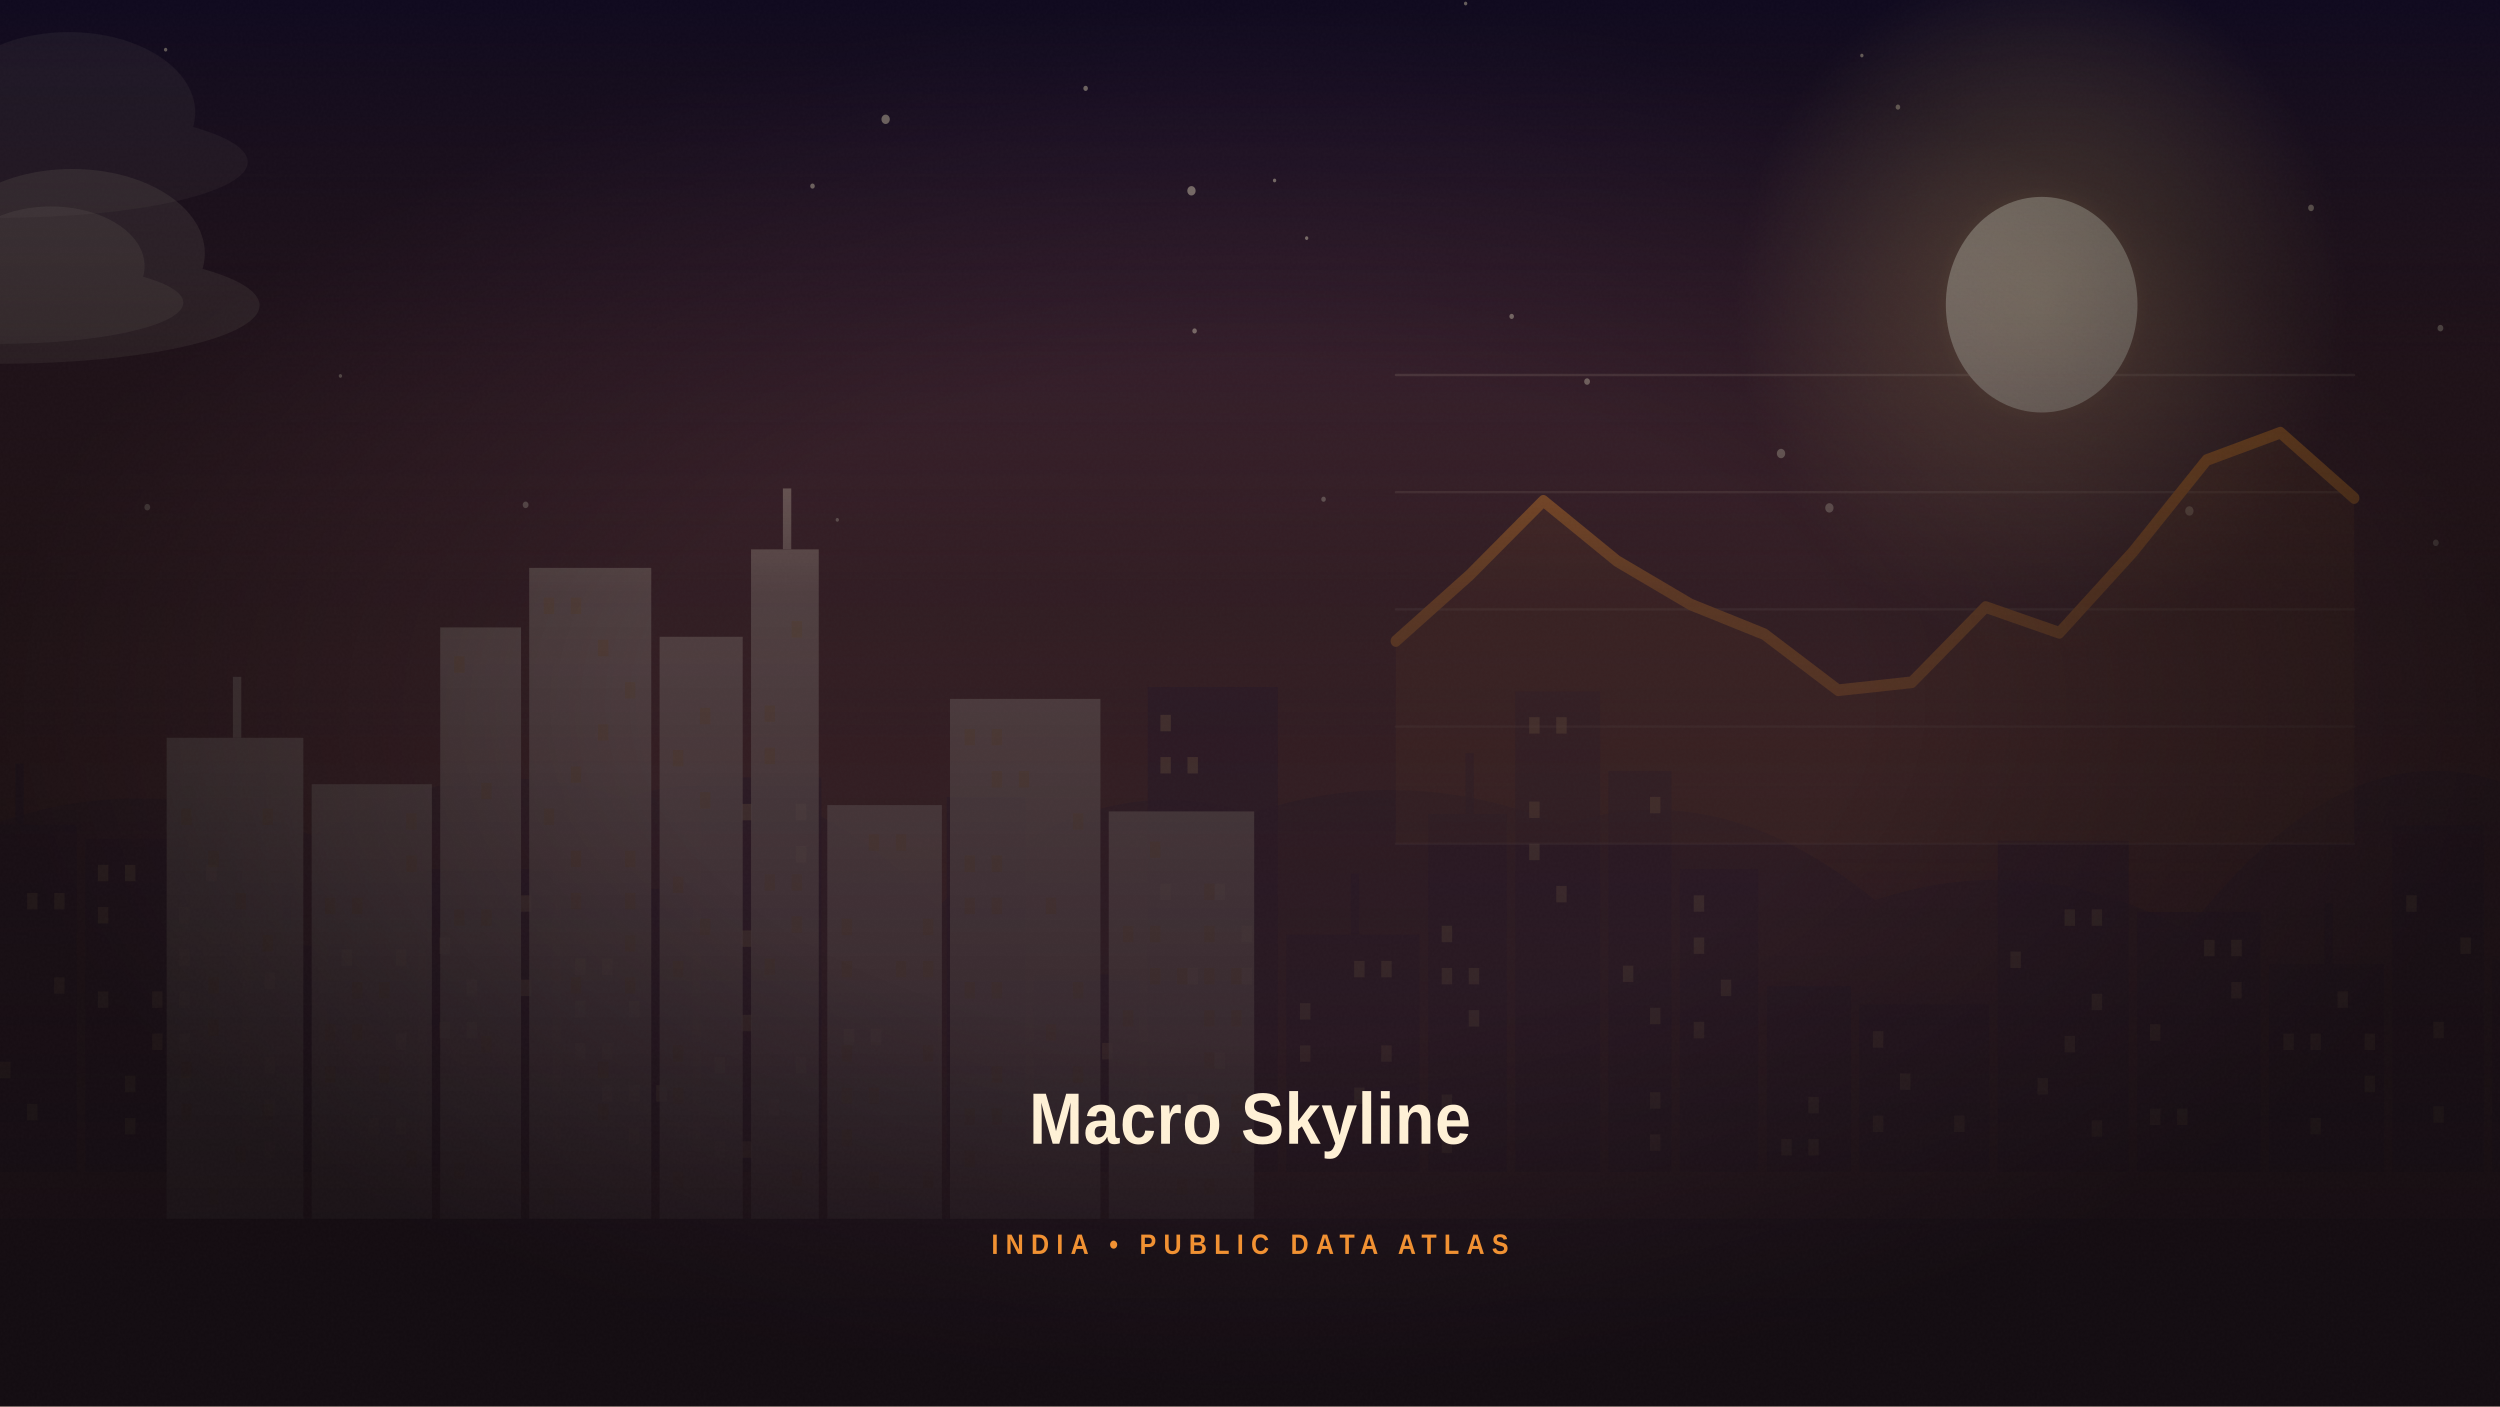
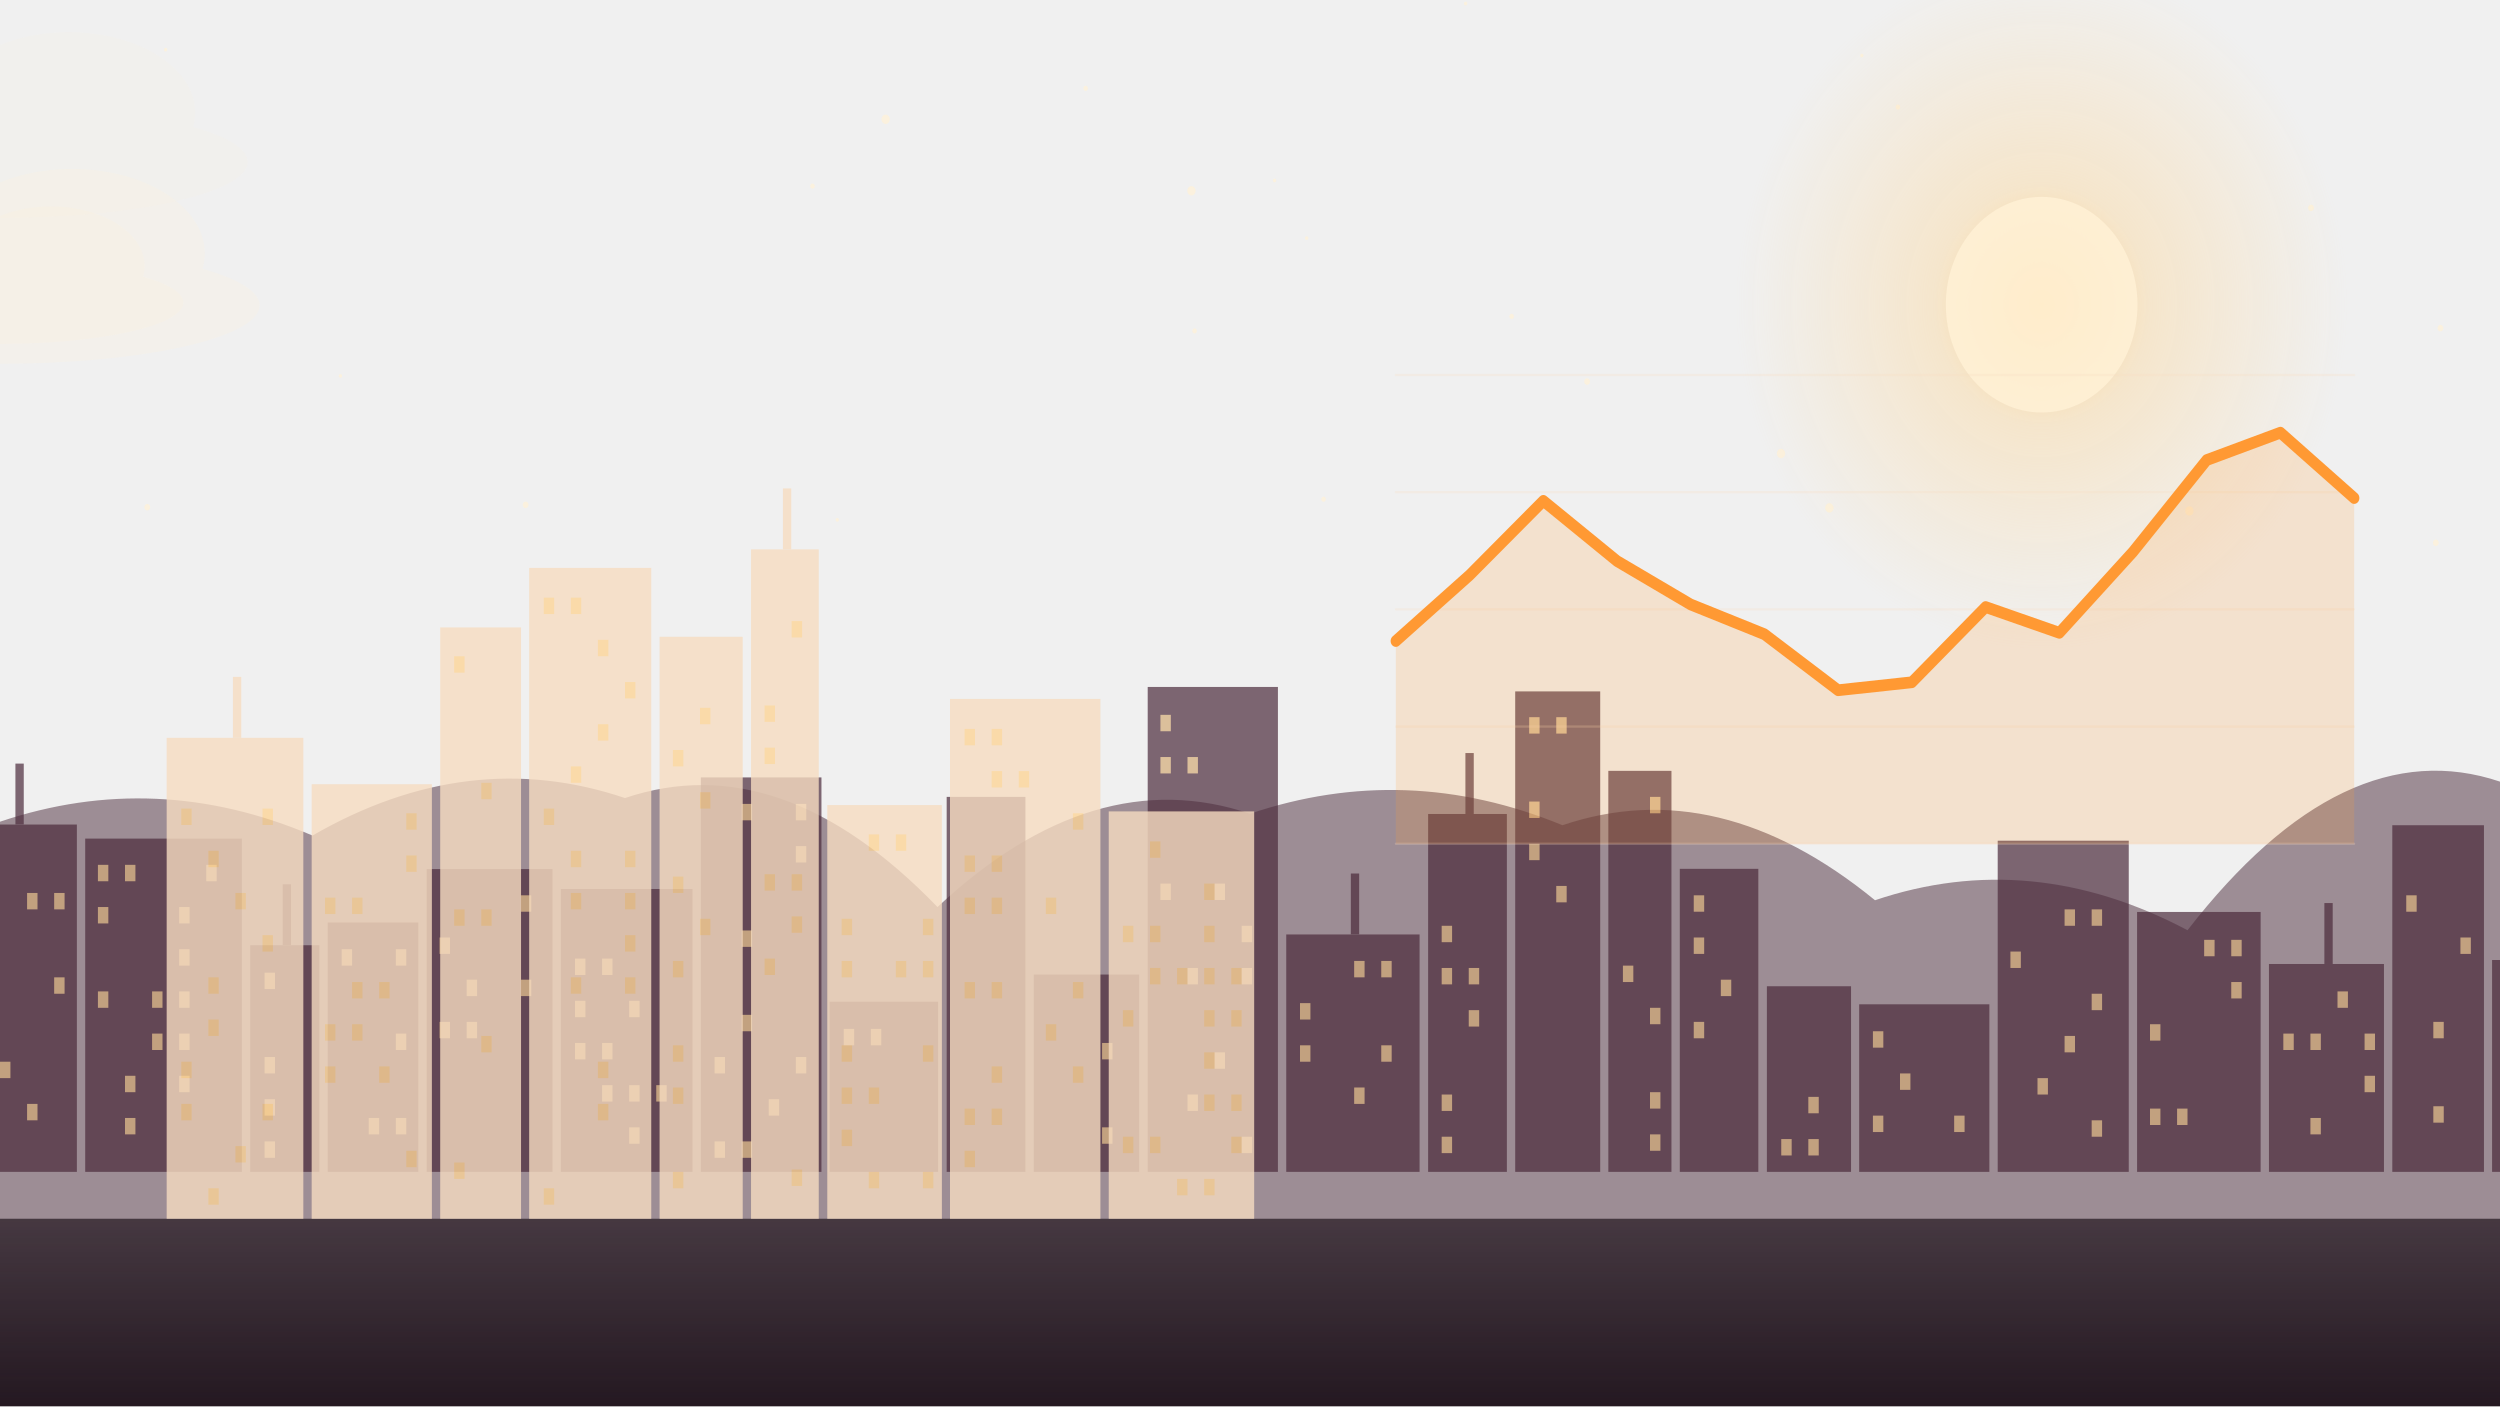
<svg xmlns="http://www.w3.org/2000/svg" viewBox="0 0 1600 900" preserveAspectRatio="xMidYMid slice" role="img" aria-hidden="true">
  <style>
.tw{animation:tw 4s ease-in-out infinite}
@keyframes tw{0%,100%{opacity:.2}50%{opacity:1}}
.rot{transform-box:view-box;transform-origin:0 0;animation:rot 16s linear infinite}
.rot-r{transform-box:view-box;transform-origin:0 0;animation:rot 12s linear infinite reverse}
.rot-slow{transform-box:view-box;transform-origin:0 0;animation:rot 40s linear infinite}
@keyframes rot{to{transform:rotate(360deg)}}
.swing{transform-box:view-box;transform-origin:0 0;animation:swing 5s ease-in-out infinite}
@keyframes swing{0%,100%{transform:rotate(-14deg)}50%{transform:rotate(14deg)}}
.needle{transform-box:view-box;transform-origin:0 0;animation:needle 7s ease-in-out infinite}
@keyframes needle{0%,100%{transform:rotate(-55deg)}60%{transform:rotate(38deg)}}
.smoke{transform-box:fill-box;transform-origin:center;animation:smoke 8s ease-out infinite;opacity:0}
@keyframes smoke{0%{transform:translate(0,0) scale(.5);opacity:0}20%{opacity:.5}100%{transform:translate(46px,-130px) scale(2);opacity:0}}
.bob{animation:bob 6s ease-in-out infinite}
@keyframes bob{50%{transform:translateY(7px)}}
.float{animation:float 7s ease-in-out infinite}
@keyframes float{50%{transform:translateY(-16px)}}
.drift{animation:drift 90s linear infinite}
@keyframes drift{from{transform:translateX(-420px)}to{transform:translateX(1320px)}}
.drive{animation:drive 16s linear infinite}
@keyframes drive{from{transform:translateX(-360px)}to{transform:translateX(1500px)}}
.drive-r{animation:driver 19s linear infinite}
@keyframes driver{from{transform:translateX(1500px)}to{transform:translateX(-360px)}}
.fly{animation:fly 20s linear infinite}
@keyframes fly{from{transform:translate(-360px,50px)}to{transform:translate(1560px,-70px)}}
.pulse{transform-box:fill-box;transform-origin:center;animation:pulse 5s ease-in-out infinite}
@keyframes pulse{50%{transform:scale(1.08);opacity:.75}}
.ping{transform-box:fill-box;transform-origin:center;animation:ping 3.2s ease-out infinite}
@keyframes ping{from{transform:scale(.35);opacity:.9}to{transform:scale(1.7);opacity:0}}
.draw{stroke-dasharray:1000;animation:draw 7s ease-in-out infinite alternate}
@keyframes draw{from{stroke-dashoffset:1000}to{stroke-dashoffset:0}}
.flow{stroke-dasharray:22 16;animation:flow 1.6s linear infinite}
@keyframes flow{to{stroke-dashoffset:-38}}
.wave{animation:wave 6s ease-in-out infinite}
@keyframes wave{50%{transform:translateX(-30px)}}
.drop{animation:drop 3.5s ease-in infinite}
@keyframes drop{0%{transform:translateY(-60px);opacity:0}25%{opacity:1}80%{transform:translateY(0);opacity:1}100%{transform:translateY(8px);opacity:0}}
.scroll{animation:scroll 14s linear infinite}
@keyframes scroll{to{transform:translateX(-120px)}}
@media (prefers-reduced-motion:reduce){*{animation:none!important}.smoke{opacity:.35}}
</style>
  <g transform="scale(1.333333 1.5)">
    <defs>
      <linearGradient id="skymacro-skyline" x1="0" y1="0" x2="0" y2="1">
        <stop offset="0" stop-color="#1a1033" />
        <stop offset="1" stop-color="#c4672f" />
      </linearGradient>
      <radialGradient id="glowmacro-skyline">
        <stop offset="0" stop-color="#ffd38a" stop-opacity=".95" />
        <stop offset=".35" stop-color="#ffd38a" stop-opacity=".35" />
        <stop offset="1" stop-color="#ffd38a" stop-opacity="0" />
      </radialGradient>
      <linearGradient id="groundmacro-skyline" x1="0" y1="0" x2="0" y2="1">
        <stop offset="0" stop-color="#20141d" stop-opacity=".7" />
        <stop offset="1" stop-color="#20141d" />
      </linearGradient>
      <linearGradient id="lowermacro-skyline" x1="0" y1="0" x2="0" y2="1">
        <stop offset="0" stop-color="#20141d" stop-opacity="0" />
        <stop offset=".42" stop-color="#20141d" stop-opacity=".72" />
        <stop offset="1" stop-color="#20141d" stop-opacity=".98" />
      </linearGradient>
      <radialGradient id="vignettemacro-skyline">
        <stop offset=".48" stop-color="#000" stop-opacity="0" />
        <stop offset="1" stop-color="#000" stop-opacity=".42" />
      </radialGradient>
      <filter id="grainmacro-skyline" x="-5%" y="-5%" width="110%" height="110%">
        <feTurbulence type="fractalNoise" baseFrequency=".8" numOctaves="2" seed="345" />
        <feColorMatrix type="saturate" values="0" />
        <feComponentTransfer>
          <feFuncA type="table" tableValues="0 .12" />
        </feComponentTransfer>
      </filter>
    </defs>
-     <rect width="1200" height="600" fill="url(#skymacro-skyline)" />
    <circle cx="401.9" cy="221.8" r="0.8" fill="#fff1d6" opacity=".7" class="tw" style="animation-delay:0.2s" />
    <circle cx="1171.4" cy="140" r="1.4" fill="#fff1d6" opacity=".7" />
    <circle cx="725.6" cy="135" r="1.1" fill="#fff1d6" opacity=".7" />
    <circle cx="761.8" cy="162.8" r="1.4" fill="#fff1d6" opacity=".7" class="tw" style="animation-delay:3.5s" />
    <circle cx="70.7" cy="216.4" r="1.4" fill="#fff1d6" opacity=".7" />
    <circle cx="163.4" cy="160.4" r="0.8" fill="#fff1d6" opacity=".7" />
    <circle cx="911" cy="45.7" r="1.1" fill="#fff1d6" opacity=".7" class="tw" style="animation-delay:0.8s" />
    <circle cx="854.9" cy="193.5" r="2" fill="#fff1d6" opacity=".7" />
    <circle cx="425.1" cy="50.9" r="2" fill="#fff1d6" opacity=".7" />
    <circle cx="573.4" cy="141.2" r="1.1" fill="#fff1d6" opacity=".7" class="tw" style="animation-delay:0.2s" />
    <circle cx="703.5" cy="1.5" r="0.8" fill="#fff1d6" opacity=".7" />
    <circle cx="635.3" cy="213" r="1.1" fill="#fff1d6" opacity=".7" />
    <circle cx="571.9" cy="81.4" r="2" fill="#fff1d6" opacity=".7" class="tw" style="animation-delay:2.2s" />
    <circle cx="1050.9" cy="218" r="2" fill="#fff1d6" opacity=".7" />
    <circle cx="79.5" cy="21.2" r="0.8" fill="#fff1d6" opacity=".7" />
    <circle cx="627.2" cy="101.6" r="0.8" fill="#fff1d6" opacity=".7" class="tw" style="animation-delay:2.9s" />
    <circle cx="521.1" cy="37.7" r="1.1" fill="#fff1d6" opacity=".7" />
    <circle cx="1109.3" cy="88.7" r="1.4" fill="#fff1d6" opacity=".7" />
    <circle cx="878.1" cy="216.7" r="2" fill="#fff1d6" opacity=".7" class="tw" style="animation-delay:1.7s" />
    <circle cx="1169.2" cy="231.6" r="1.4" fill="#fff1d6" opacity=".7" />
    <circle cx="893.7" cy="23.7" r="0.8" fill="#fff1d6" opacity=".7" />
    <circle cx="252.3" cy="215.4" r="1.4" fill="#fff1d6" opacity=".7" class="tw" style="animation-delay:1.1s" />
    <circle cx="390" cy="79.4" r="1.1" fill="#fff1d6" opacity=".7" />
    <circle cx="611.8" cy="77" r="0.8" fill="#fff1d6" opacity=".7" />
    <circle cx="980" cy="130" r="147.2" fill="url(#glowmacro-skyline)" class="pulse" />
    <circle cx="980" cy="130" r="46" fill="#fff1d6" opacity=".85" />
    <g class="drift" style="animation-delay:-19.9s" opacity="0.1">
      <g transform="translate(0 69.1)">
        <ellipse cx="0" cy="0" rx="118.9" ry="23.8" fill="#fff1d6" />
        <ellipse cx="-39.6" cy="-15.8" rx="52.8" ry="26.4" fill="#fff1d6" />
        <ellipse cx="33" cy="-21.1" rx="60.7" ry="34.3" fill="#fff1d6" />
      </g>
    </g>
    <g class="drift" style="animation-delay:-50.4s" opacity="0.2">
      <g transform="translate(0 129.1)">
        <ellipse cx="0" cy="0" rx="88" ry="17.6" fill="#fff1d6" />
        <ellipse cx="-29.3" cy="-11.7" rx="39.1" ry="19.6" fill="#fff1d6" />
        <ellipse cx="24.4" cy="-15.6" rx="45" ry="25.4" fill="#fff1d6" />
      </g>
    </g>
    <g class="drift" style="animation-delay:-44.4s" opacity="0.2">
      <g transform="translate(0 130.3)">
        <ellipse cx="0" cy="0" rx="124.6" ry="24.9" fill="#fff1d6" />
        <ellipse cx="-41.5" cy="-16.6" rx="55.4" ry="27.7" fill="#fff1d6" />
        <ellipse cx="34.6" cy="-22.2" rx="63.7" ry="36" fill="#fff1d6" />
      </g>
    </g>
    <path d="M-200 600 L-150 390.9 Q-75 328.1 0 350.6 Q75 328.1 150 356.5 Q225 318 300 340.5 Q375 318 450 387 Q525 324.7 600 347.2 Q675 324.7 750 352.1 Q825 329.6 900 384.1 Q975 361.6 1050 396.9 Q1125 311 1200 333.5 Q1275 311 1350 366.3 L1400 600Z" fill="#4a2a3a" opacity="0.5" />
    <g opacity="0.7">
      <rect x="-20" y="351.8" width="56.9" height="148.2" rx="0" fill="#4a2a3a" />
      <rect x="7.4" y="325.8" width="4" height="26" rx="0" fill="#4a2a3a" />
      <rect x="-13" y="381" width="5" height="7" fill="#ffd38a" opacity=".75" />
      <rect x="13" y="381" width="5" height="7" fill="#ffd38a" opacity=".75" />
      <rect x="26" y="381" width="5" height="7" fill="#ffd38a" opacity=".75" class="tw" style="animation-delay:0.3s" />
      <rect x="-13" y="399" width="5" height="7" fill="#ffd38a" opacity=".75" />
      <rect x="26" y="417" width="5" height="7" fill="#ffd38a" opacity=".75" />
      <rect x="-13" y="435" width="5" height="7" fill="#ffd38a" opacity=".75" />
      <rect x="0" y="453" width="5" height="7" fill="#ffd38a" opacity=".75" class="tw" style="animation-delay:3.7s" />
      <rect x="13" y="471" width="5" height="7" fill="#ffd38a" opacity=".75" />
      <rect x="-13" y="489" width="5" height="7" fill="#ffd38a" opacity=".75" />
      <rect x="40.9" y="357.8" width="75.2" height="142.2" rx="0" fill="#4a2a3a" />
      <rect x="47" y="369" width="5" height="7" fill="#ffd38a" opacity=".75" />
      <rect x="60" y="369" width="5" height="7" fill="#ffd38a" opacity=".75" class="tw" style="animation-delay:1.6s" />
      <rect x="99" y="369" width="5" height="7" fill="#ffd38a" opacity=".75" />
      <rect x="47" y="387" width="5" height="7" fill="#ffd38a" opacity=".75" />
      <rect x="86" y="387" width="5" height="7" fill="#ffd38a" opacity=".75" />
      <rect x="86" y="405" width="5" height="7" fill="#ffd38a" opacity=".75" class="tw" style="animation-delay:3.7s" />
      <rect x="47" y="423" width="5" height="7" fill="#ffd38a" opacity=".75" class="tw" style="animation-delay:0.6s" />
      <rect x="73" y="423" width="5" height="7" fill="#ffd38a" opacity=".75" class="tw" style="animation-delay:3.8s" />
      <rect x="86" y="423" width="5" height="7" fill="#ffd38a" opacity=".75" />
      <rect x="73" y="441" width="5" height="7" fill="#ffd38a" opacity=".75" class="tw" style="animation-delay:2.2s" />
      <rect x="86" y="441" width="5" height="7" fill="#ffd38a" opacity=".75" class="tw" style="animation-delay:2s" />
      <rect x="60" y="459" width="5" height="7" fill="#ffd38a" opacity=".75" class="tw" style="animation-delay:1.6s" />
      <rect x="86" y="459" width="5" height="7" fill="#ffd38a" opacity=".75" class="tw" style="animation-delay:3.2s" />
      <rect x="60" y="477" width="5" height="7" fill="#ffd38a" opacity=".75" />
      <rect x="120.1" y="403.3" width="33.2" height="96.7" rx="0" fill="#4a2a3a" />
      <rect x="135.7" y="377.3" width="4" height="26" rx="0" fill="#4a2a3a" />
      <rect x="127" y="415" width="5" height="7" fill="#ffd38a" opacity=".75" />
      <rect x="127" y="451" width="5" height="7" fill="#ffd38a" opacity=".75" />
      <rect x="127" y="469" width="5" height="7" fill="#ffd38a" opacity=".75" class="tw" style="animation-delay:1.2s" />
      <rect x="127" y="487" width="5" height="7" fill="#ffd38a" opacity=".75" />
      <rect x="157.3" y="393.6" width="43.5" height="106.4" rx="0" fill="#4a2a3a" />
      <rect x="164" y="405" width="5" height="7" fill="#ffd38a" opacity=".75" />
      <rect x="190" y="405" width="5" height="7" fill="#ffd38a" opacity=".75" />
      <rect x="190" y="441" width="5" height="7" fill="#ffd38a" opacity=".75" />
      <rect x="177" y="477" width="5" height="7" fill="#ffd38a" opacity=".75" class="tw" style="animation-delay:2.4s" />
      <rect x="190" y="477" width="5" height="7" fill="#ffd38a" opacity=".75" />
      <rect x="204.8" y="370.8" width="60.4" height="129.2" rx="0" fill="#4a2a3a" />
      <rect x="250" y="382" width="5" height="7" fill="#ffd38a" opacity=".75" class="tw" style="animation-delay:0.6s" />
      <rect x="211" y="400" width="5" height="7" fill="#ffd38a" opacity=".75" class="tw" style="animation-delay:1.5s" />
      <rect x="224" y="418" width="5" height="7" fill="#ffd38a" opacity=".75" class="tw" style="animation-delay:2s" />
      <rect x="250" y="418" width="5" height="7" fill="#ffd38a" opacity=".75" class="tw" style="animation-delay:3s" />
      <rect x="211" y="436" width="5" height="7" fill="#ffd38a" opacity=".75" />
      <rect x="224" y="436" width="5" height="7" fill="#ffd38a" opacity=".75" class="tw" style="animation-delay:1.2s" />
      <rect x="269.2" y="379.3" width="63.2" height="120.7" rx="0" fill="#4a2a3a" />
      <rect x="276" y="409" width="5" height="7" fill="#ffd38a" opacity=".75" />
      <rect x="289" y="409" width="5" height="7" fill="#ffd38a" opacity=".75" class="tw" style="animation-delay:2s" />
      <rect x="276" y="427" width="5" height="7" fill="#ffd38a" opacity=".75" />
      <rect x="302" y="427" width="5" height="7" fill="#ffd38a" opacity=".75" />
      <rect x="276" y="445" width="5" height="7" fill="#ffd38a" opacity=".75" />
      <rect x="289" y="445" width="5" height="7" fill="#ffd38a" opacity=".75" />
      <rect x="289" y="463" width="5" height="7" fill="#ffd38a" opacity=".75" />
      <rect x="302" y="463" width="5" height="7" fill="#ffd38a" opacity=".75" />
      <rect x="315" y="463" width="5" height="7" fill="#ffd38a" opacity=".75" />
      <rect x="302" y="481" width="5" height="7" fill="#ffd38a" opacity=".75" />
      <rect x="336.4" y="331.7" width="57.9" height="168.3" rx="0" fill="#4a2a3a" />
      <rect x="356" y="343" width="5" height="7" fill="#ffd38a" opacity=".75" />
      <rect x="382" y="343" width="5" height="7" fill="#ffd38a" opacity=".75" />
      <rect x="382" y="361" width="5" height="7" fill="#ffd38a" opacity=".75" />
      <rect x="356" y="397" width="5" height="7" fill="#ffd38a" opacity=".75" class="tw" style="animation-delay:3.6s" />
      <rect x="356" y="433" width="5" height="7" fill="#ffd38a" opacity=".75" />
      <rect x="343" y="451" width="5" height="7" fill="#ffd38a" opacity=".75" />
      <rect x="382" y="451" width="5" height="7" fill="#ffd38a" opacity=".75" />
      <rect x="369" y="469" width="5" height="7" fill="#ffd38a" opacity=".75" />
      <rect x="343" y="487" width="5" height="7" fill="#ffd38a" opacity=".75" />
      <rect x="356" y="487" width="5" height="7" fill="#ffd38a" opacity=".75" />
      <rect x="398.2" y="427.4" width="52.1" height="72.6" rx="0" fill="#4a2a3a" />
      <rect x="405" y="439" width="5" height="7" fill="#ffd38a" opacity=".75" />
      <rect x="418" y="439" width="5" height="7" fill="#ffd38a" opacity=".75" />
      <rect x="454.4" y="340" width="37.8" height="160" rx="0" fill="#4a2a3a" />
      <rect x="496.2" y="415.8" width="50.6" height="84.2" rx="0" fill="#4a2a3a" />
      <rect x="529" y="445" width="5" height="7" fill="#ffd38a" opacity=".75" />
      <rect x="529" y="481" width="5" height="7" fill="#ffd38a" opacity=".75" />
      <rect x="550.9" y="293.1" width="62.5" height="206.9" rx="0" fill="#4a2a3a" />
      <rect x="557" y="305" width="5" height="7" fill="#ffd38a" opacity=".75" class="tw" style="animation-delay:4s" />
      <rect x="557" y="323" width="5" height="7" fill="#ffd38a" opacity=".75" class="tw" style="animation-delay:2.7s" />
      <rect x="570" y="323" width="5" height="7" fill="#ffd38a" opacity=".75" class="tw" style="animation-delay:3.8s" />
      <rect x="557" y="377" width="5" height="7" fill="#ffd38a" opacity=".75" />
      <rect x="583" y="377" width="5" height="7" fill="#ffd38a" opacity=".75" />
      <rect x="596" y="395" width="5" height="7" fill="#ffd38a" opacity=".75" />
      <rect x="570" y="413" width="5" height="7" fill="#ffd38a" opacity=".75" />
      <rect x="596" y="413" width="5" height="7" fill="#ffd38a" opacity=".75" />
      <rect x="583" y="449" width="5" height="7" fill="#ffd38a" opacity=".75" class="tw" style="animation-delay:1.1s" />
      <rect x="570" y="467" width="5" height="7" fill="#ffd38a" opacity=".75" />
      <rect x="596" y="485" width="5" height="7" fill="#ffd38a" opacity=".75" />
      <rect x="617.4" y="398.7" width="64" height="101.3" rx="0" fill="#4a2a3a" />
      <rect x="648.4" y="372.7" width="4" height="26" rx="0" fill="#4a2a3a" />
      <rect x="650" y="410" width="5" height="7" fill="#ffd38a" opacity=".75" />
      <rect x="663" y="410" width="5" height="7" fill="#ffd38a" opacity=".75" class="tw" style="animation-delay:1.6s" />
      <rect x="624" y="428" width="5" height="7" fill="#ffd38a" opacity=".75" />
      <rect x="624" y="446" width="5" height="7" fill="#ffd38a" opacity=".75" />
      <rect x="663" y="446" width="5" height="7" fill="#ffd38a" opacity=".75" />
      <rect x="650" y="464" width="5" height="7" fill="#ffd38a" opacity=".75" />
      <rect x="685.5" y="347.3" width="37.8" height="152.7" rx="0" fill="#4a2a3a" />
      <rect x="703.4" y="321.3" width="4" height="26" rx="0" fill="#4a2a3a" />
      <rect x="692" y="395" width="5" height="7" fill="#ffd38a" opacity=".75" />
      <rect x="692" y="413" width="5" height="7" fill="#ffd38a" opacity=".75" />
      <rect x="705" y="413" width="5" height="7" fill="#ffd38a" opacity=".75" />
      <rect x="705" y="431" width="5" height="7" fill="#ffd38a" opacity=".75" class="tw" style="animation-delay:0.4s" />
      <rect x="692" y="467" width="5" height="7" fill="#ffd38a" opacity=".75" />
      <rect x="692" y="485" width="5" height="7" fill="#ffd38a" opacity=".75" />
      <rect x="727.3" y="295" width="40.8" height="205" rx="0" fill="#4a2a3a" />
      <rect x="734" y="306" width="5" height="7" fill="#ffd38a" opacity=".75" />
      <rect x="747" y="306" width="5" height="7" fill="#ffd38a" opacity=".75" />
      <rect x="734" y="342" width="5" height="7" fill="#ffd38a" opacity=".75" />
      <rect x="734" y="360" width="5" height="7" fill="#ffd38a" opacity=".75" />
      <rect x="747" y="378" width="5" height="7" fill="#ffd38a" opacity=".75" class="tw" style="animation-delay:1.8s" />
      <rect x="772" y="328.9" width="30.3" height="171.1" rx="0" fill="#4a2a3a" />
      <rect x="792" y="340" width="5" height="7" fill="#ffd38a" opacity=".75" />
      <rect x="779" y="412" width="5" height="7" fill="#ffd38a" opacity=".75" />
      <rect x="792" y="430" width="5" height="7" fill="#ffd38a" opacity=".75" class="tw" style="animation-delay:1.2s" />
      <rect x="792" y="466" width="5" height="7" fill="#ffd38a" opacity=".75" />
      <rect x="792" y="484" width="5" height="7" fill="#ffd38a" opacity=".75" />
      <rect x="806.3" y="370.7" width="37.7" height="129.3" rx="0" fill="#4a2a3a" />
      <rect x="813" y="382" width="5" height="7" fill="#ffd38a" opacity=".75" class="tw" style="animation-delay:3.8s" />
      <rect x="813" y="400" width="5" height="7" fill="#ffd38a" opacity=".75" class="tw" style="animation-delay:0.6s" />
      <rect x="826" y="418" width="5" height="7" fill="#ffd38a" opacity=".75" />
      <rect x="813" y="436" width="5" height="7" fill="#ffd38a" opacity=".75" />
      <rect x="848.1" y="420.8" width="40.4" height="79.2" rx="0" fill="#4a2a3a" />
      <rect x="868" y="468" width="5" height="7" fill="#ffd38a" opacity=".75" />
      <rect x="855" y="486" width="5" height="7" fill="#ffd38a" opacity=".75" />
      <rect x="868" y="486" width="5" height="7" fill="#ffd38a" opacity=".75" />
      <rect x="892.4" y="428.5" width="62.5" height="71.5" rx="0" fill="#4a2a3a" />
      <rect x="899" y="440" width="5" height="7" fill="#ffd38a" opacity=".75" class="tw" style="animation-delay:0s" />
      <rect x="912" y="458" width="5" height="7" fill="#ffd38a" opacity=".75" />
      <rect x="899" y="476" width="5" height="7" fill="#ffd38a" opacity=".75" />
      <rect x="938" y="476" width="5" height="7" fill="#ffd38a" opacity=".75" />
      <rect x="958.9" y="358.7" width="62.9" height="141.3" rx="0" fill="#4a2a3a" />
      <rect x="991" y="388" width="5" height="7" fill="#ffd38a" opacity=".75" />
      <rect x="1004" y="388" width="5" height="7" fill="#ffd38a" opacity=".75" />
      <rect x="965" y="406" width="5" height="7" fill="#ffd38a" opacity=".75" />
      <rect x="1004" y="424" width="5" height="7" fill="#ffd38a" opacity=".75" class="tw" style="animation-delay:1.7s" />
      <rect x="991" y="442" width="5" height="7" fill="#ffd38a" opacity=".75" />
      <rect x="978" y="460" width="5" height="7" fill="#ffd38a" opacity=".75" />
      <rect x="1004" y="478" width="5" height="7" fill="#ffd38a" opacity=".75" />
      <rect x="1025.8" y="389.1" width="59.3" height="110.9" rx="0" fill="#4a2a3a" />
      <rect x="1058" y="401" width="5" height="7" fill="#ffd38a" opacity=".75" />
      <rect x="1071" y="401" width="5" height="7" fill="#ffd38a" opacity=".75" />
      <rect x="1071" y="419" width="5" height="7" fill="#ffd38a" opacity=".75" />
      <rect x="1032" y="437" width="5" height="7" fill="#ffd38a" opacity=".75" class="tw" style="animation-delay:0.5s" />
      <rect x="1032" y="473" width="5" height="7" fill="#ffd38a" opacity=".75" />
      <rect x="1045" y="473" width="5" height="7" fill="#ffd38a" opacity=".75" />
      <rect x="1089.1" y="411.3" width="55.2" height="88.7" rx="0" fill="#4a2a3a" />
      <rect x="1115.7" y="385.3" width="4" height="26" rx="0" fill="#4a2a3a" />
      <rect x="1122" y="423" width="5" height="7" fill="#ffd38a" opacity=".75" />
      <rect x="1096" y="441" width="5" height="7" fill="#ffd38a" opacity=".75" class="tw" style="animation-delay:1.1s" />
      <rect x="1109" y="441" width="5" height="7" fill="#ffd38a" opacity=".75" />
      <rect x="1135" y="441" width="5" height="7" fill="#ffd38a" opacity=".75" />
      <rect x="1135" y="459" width="5" height="7" fill="#ffd38a" opacity=".75" class="tw" style="animation-delay:0s" />
      <rect x="1109" y="477" width="5" height="7" fill="#ffd38a" opacity=".75" />
      <rect x="1148.3" y="352.1" width="44" height="147.9" rx="0" fill="#4a2a3a" />
      <rect x="1155" y="382" width="5" height="7" fill="#ffd38a" opacity=".75" />
      <rect x="1181" y="400" width="5" height="7" fill="#ffd38a" opacity=".75" />
      <rect x="1168" y="436" width="5" height="7" fill="#ffd38a" opacity=".75" />
      <rect x="1168" y="472" width="5" height="7" fill="#ffd38a" opacity=".75" />
      <rect x="1196.2" y="409.6" width="54.5" height="90.4" rx="0" fill="#4a2a3a" />
      <rect x="1216" y="421" width="5" height="7" fill="#ffd38a" opacity=".75" class="tw" style="animation-delay:0.7s" />
      <rect x="1229" y="421" width="5" height="7" fill="#ffd38a" opacity=".75" />
      <rect x="1203" y="439" width="5" height="7" fill="#ffd38a" opacity=".75" />
      <rect x="1229" y="457" width="5" height="7" fill="#ffd38a" opacity=".75" />
      <rect x="1203" y="475" width="5" height="7" fill="#ffd38a" opacity=".75" />
      <rect x="1216" y="475" width="5" height="7" fill="#ffd38a" opacity=".75" />
      <rect x="1229" y="475" width="5" height="7" fill="#ffd38a" opacity=".75" />
    </g>
    <rect x="-10" y="520" width="1220" height="90" rx="0" fill="url(#groundmacro-skyline)" />
    <g transform="translate(80 520) scale(1)" opacity="0.8">
      <g opacity="1">
        <rect x="0" y="-205.2" width="65.6" height="205.2" rx="0" fill="#f6dcc0" />
        <rect x="31.8" y="-231.2" width="4" height="26" rx="0" fill="#f6dcc0" />
        <rect x="7" y="-175" width="5" height="7" fill="#ffd38a" opacity=".75" />
        <rect x="46" y="-175" width="5" height="7" fill="#ffd38a" opacity=".75" />
        <rect x="20" y="-157" width="5" height="7" fill="#ffd38a" opacity=".75" />
        <rect x="33" y="-139" width="5" height="7" fill="#ffd38a" opacity=".75" />
        <rect x="46" y="-121" width="5" height="7" fill="#ffd38a" opacity=".75" />
        <rect x="20" y="-103" width="5" height="7" fill="#ffd38a" opacity=".75" />
        <rect x="20" y="-85" width="5" height="7" fill="#ffd38a" opacity=".75" />
        <rect x="7" y="-67" width="5" height="7" fill="#ffd38a" opacity=".75" />
        <rect x="7" y="-49" width="5" height="7" fill="#ffd38a" opacity=".75" />
        <rect x="46" y="-49" width="5" height="7" fill="#ffd38a" opacity=".75" />
        <rect x="33" y="-31" width="5" height="7" fill="#ffd38a" opacity=".75" />
        <rect x="20" y="-13" width="5" height="7" fill="#ffd38a" opacity=".75" />
        <rect x="69.6" y="-185.4" width="57.7" height="185.4" rx="0" fill="#f6dcc0" />
        <rect x="115" y="-173" width="5" height="7" fill="#ffd38a" opacity=".75" />
        <rect x="115" y="-155" width="5" height="7" fill="#ffd38a" opacity=".75" class="tw" style="animation-delay:0.7s" />
        <rect x="76" y="-137" width="5" height="7" fill="#ffd38a" opacity=".75" />
        <rect x="89" y="-137" width="5" height="7" fill="#ffd38a" opacity=".75" />
        <rect x="89" y="-101" width="5" height="7" fill="#ffd38a" opacity=".75" class="tw" style="animation-delay:0.4s" />
        <rect x="102" y="-101" width="5" height="7" fill="#ffd38a" opacity=".75" class="tw" style="animation-delay:2.5s" />
        <rect x="76" y="-83" width="5" height="7" fill="#ffd38a" opacity=".75" class="tw" style="animation-delay:2.7s" />
        <rect x="89" y="-83" width="5" height="7" fill="#ffd38a" opacity=".75" class="tw" style="animation-delay:0.8s" />
        <rect x="76" y="-65" width="5" height="7" fill="#ffd38a" opacity=".75" />
        <rect x="102" y="-65" width="5" height="7" fill="#ffd38a" opacity=".75" />
        <rect x="115" y="-29" width="5" height="7" fill="#ffd38a" opacity=".75" class="tw" style="animation-delay:1.5s" />
        <rect x="131.3" y="-252.3" width="38.8" height="252.3" rx="0" fill="#f6dcc0" />
        <rect x="138" y="-240" width="5" height="7" fill="#ffd38a" opacity=".75" />
        <rect x="151" y="-186" width="5" height="7" fill="#ffd38a" opacity=".75" />
        <rect x="138" y="-132" width="5" height="7" fill="#ffd38a" opacity=".75" />
        <rect x="151" y="-132" width="5" height="7" fill="#ffd38a" opacity=".75" />
        <rect x="151" y="-78" width="5" height="7" fill="#ffd38a" opacity=".75" class="tw" style="animation-delay:1.9s" />
        <rect x="138" y="-24" width="5" height="7" fill="#ffd38a" opacity=".75" class="tw" style="animation-delay:3.9s" />
        <rect x="174" y="-277.7" width="58.6" height="277.7" rx="0" fill="#f6dcc0" />
        <rect x="181" y="-265" width="5" height="7" fill="#ffd38a" opacity=".75" />
        <rect x="194" y="-265" width="5" height="7" fill="#ffd38a" opacity=".75" />
        <rect x="207" y="-247" width="5" height="7" fill="#ffd38a" opacity=".75" />
        <rect x="220" y="-229" width="5" height="7" fill="#ffd38a" opacity=".75" />
        <rect x="207" y="-211" width="5" height="7" fill="#ffd38a" opacity=".75" />
        <rect x="194" y="-193" width="5" height="7" fill="#ffd38a" opacity=".75" />
        <rect x="181" y="-175" width="5" height="7" fill="#ffd38a" opacity=".75" />
        <rect x="194" y="-157" width="5" height="7" fill="#ffd38a" opacity=".75" />
        <rect x="220" y="-157" width="5" height="7" fill="#ffd38a" opacity=".75" class="tw" style="animation-delay:3.7s" />
        <rect x="194" y="-139" width="5" height="7" fill="#ffd38a" opacity=".75" class="tw" style="animation-delay:0.4s" />
        <rect x="220" y="-139" width="5" height="7" fill="#ffd38a" opacity=".75" />
        <rect x="220" y="-121" width="5" height="7" fill="#ffd38a" opacity=".75" />
        <rect x="194" y="-103" width="5" height="7" fill="#ffd38a" opacity=".75" />
        <rect x="220" y="-103" width="5" height="7" fill="#ffd38a" opacity=".75" />
        <rect x="207" y="-67" width="5" height="7" fill="#ffd38a" opacity=".75" />
        <rect x="207" y="-49" width="5" height="7" fill="#ffd38a" opacity=".75" />
        <rect x="181" y="-13" width="5" height="7" fill="#ffd38a" opacity=".75" />
        <rect x="236.6" y="-248.3" width="39.9" height="248.3" rx="0" fill="#f6dcc0" />
        <rect x="256" y="-218" width="5" height="7" fill="#ffd38a" opacity=".75" />
        <rect x="243" y="-200" width="5" height="7" fill="#ffd38a" opacity=".75" class="tw" style="animation-delay:2.4s" />
        <rect x="256" y="-182" width="5" height="7" fill="#ffd38a" opacity=".75" />
        <rect x="243" y="-146" width="5" height="7" fill="#ffd38a" opacity=".75" class="tw" style="animation-delay:3.3s" />
        <rect x="256" y="-128" width="5" height="7" fill="#ffd38a" opacity=".75" />
        <rect x="243" y="-110" width="5" height="7" fill="#ffd38a" opacity=".75" class="tw" style="animation-delay:1.4s" />
        <rect x="243" y="-74" width="5" height="7" fill="#ffd38a" opacity=".75" class="tw" style="animation-delay:0.4s" />
        <rect x="243" y="-56" width="5" height="7" fill="#ffd38a" opacity=".75" />
        <rect x="243" y="-20" width="5" height="7" fill="#ffd38a" opacity=".75" class="tw" style="animation-delay:1.7s" />
        <rect x="280.5" y="-285.6" width="32.5" height="285.6" rx="0" fill="#f6dcc0" />
        <rect x="295.8" y="-311.6" width="4" height="26" rx="0" fill="#f6dcc0" />
        <rect x="300" y="-255" width="5" height="7" fill="#ffd38a" opacity=".75" />
        <rect x="287" y="-219" width="5" height="7" fill="#ffd38a" opacity=".75" class="tw" style="animation-delay:1.2s" />
        <rect x="287" y="-201" width="5" height="7" fill="#ffd38a" opacity=".75" />
        <rect x="287" y="-147" width="5" height="7" fill="#ffd38a" opacity=".75" />
        <rect x="300" y="-147" width="5" height="7" fill="#ffd38a" opacity=".75" />
        <rect x="300" y="-129" width="5" height="7" fill="#ffd38a" opacity=".75" />
        <rect x="287" y="-111" width="5" height="7" fill="#ffd38a" opacity=".75" class="tw" style="animation-delay:0.4s" />
        <rect x="300" y="-21" width="5" height="7" fill="#ffd38a" opacity=".75" class="tw" style="animation-delay:1.6s" />
        <rect x="317.1" y="-176.5" width="55" height="176.5" rx="0" fill="#f6dcc0" />
        <rect x="337" y="-164" width="5" height="7" fill="#ffd38a" opacity=".75" />
        <rect x="350" y="-164" width="5" height="7" fill="#ffd38a" opacity=".75" class="tw" style="animation-delay:0.8s" />
        <rect x="324" y="-128" width="5" height="7" fill="#ffd38a" opacity=".75" class="tw" style="animation-delay:1.4s" />
        <rect x="363" y="-128" width="5" height="7" fill="#ffd38a" opacity=".75" />
        <rect x="324" y="-110" width="5" height="7" fill="#ffd38a" opacity=".75" />
        <rect x="350" y="-110" width="5" height="7" fill="#ffd38a" opacity=".75" />
        <rect x="363" y="-110" width="5" height="7" fill="#ffd38a" opacity=".75" class="tw" style="animation-delay:3.2s" />
        <rect x="324" y="-74" width="5" height="7" fill="#ffd38a" opacity=".75" />
        <rect x="363" y="-74" width="5" height="7" fill="#ffd38a" opacity=".75" />
        <rect x="324" y="-56" width="5" height="7" fill="#ffd38a" opacity=".75" class="tw" style="animation-delay:3.4s" />
        <rect x="337" y="-56" width="5" height="7" fill="#ffd38a" opacity=".75" class="tw" style="animation-delay:3.9s" />
        <rect x="324" y="-38" width="5" height="7" fill="#ffd38a" opacity=".75" />
        <rect x="337" y="-20" width="5" height="7" fill="#ffd38a" opacity=".75" />
        <rect x="363" y="-20" width="5" height="7" fill="#ffd38a" opacity=".75" />
        <rect x="376" y="-221.8" width="72.2" height="221.8" rx="0" fill="#f6dcc0" />
        <rect x="383" y="-209" width="5" height="7" fill="#ffd38a" opacity=".75" />
        <rect x="396" y="-209" width="5" height="7" fill="#ffd38a" opacity=".75" />
        <rect x="396" y="-191" width="5" height="7" fill="#ffd38a" opacity=".75" class="tw" style="animation-delay:1.5s" />
        <rect x="409" y="-191" width="5" height="7" fill="#ffd38a" opacity=".75" class="tw" style="animation-delay:3.5s" />
        <rect x="435" y="-173" width="5" height="7" fill="#ffd38a" opacity=".75" class="tw" style="animation-delay:0.2s" />
        <rect x="383" y="-155" width="5" height="7" fill="#ffd38a" opacity=".75" />
        <rect x="396" y="-155" width="5" height="7" fill="#ffd38a" opacity=".75" class="tw" style="animation-delay:1.1s" />
        <rect x="383" y="-137" width="5" height="7" fill="#ffd38a" opacity=".75" class="tw" style="animation-delay:2.4s" />
        <rect x="396" y="-137" width="5" height="7" fill="#ffd38a" opacity=".75" />
        <rect x="422" y="-137" width="5" height="7" fill="#ffd38a" opacity=".75" class="tw" style="animation-delay:2.1s" />
        <rect x="383" y="-101" width="5" height="7" fill="#ffd38a" opacity=".75" />
        <rect x="396" y="-101" width="5" height="7" fill="#ffd38a" opacity=".75" />
        <rect x="435" y="-101" width="5" height="7" fill="#ffd38a" opacity=".75" />
        <rect x="422" y="-83" width="5" height="7" fill="#ffd38a" opacity=".75" />
        <rect x="396" y="-65" width="5" height="7" fill="#ffd38a" opacity=".75" />
        <rect x="435" y="-65" width="5" height="7" fill="#ffd38a" opacity=".75" />
        <rect x="383" y="-47" width="5" height="7" fill="#ffd38a" opacity=".75" />
        <rect x="396" y="-47" width="5" height="7" fill="#ffd38a" opacity=".75" />
        <rect x="383" y="-29" width="5" height="7" fill="#ffd38a" opacity=".75" />
        <rect x="452.2" y="-173.8" width="69.8" height="173.8" rx="0" fill="#f6dcc0" />
        <rect x="472" y="-161" width="5" height="7" fill="#ffd38a" opacity=".75" />
        <rect x="498" y="-143" width="5" height="7" fill="#ffd38a" opacity=".75" />
        <rect x="459" y="-125" width="5" height="7" fill="#ffd38a" opacity=".75" />
        <rect x="472" y="-125" width="5" height="7" fill="#ffd38a" opacity=".75" />
        <rect x="498" y="-125" width="5" height="7" fill="#ffd38a" opacity=".75" />
        <rect x="472" y="-107" width="5" height="7" fill="#ffd38a" opacity=".75" />
        <rect x="485" y="-107" width="5" height="7" fill="#ffd38a" opacity=".75" class="tw" style="animation-delay:3.6s" />
        <rect x="498" y="-107" width="5" height="7" fill="#ffd38a" opacity=".75" />
        <rect x="511" y="-107" width="5" height="7" fill="#ffd38a" opacity=".75" />
        <rect x="459" y="-89" width="5" height="7" fill="#ffd38a" opacity=".75" />
        <rect x="498" y="-89" width="5" height="7" fill="#ffd38a" opacity=".75" />
        <rect x="511" y="-89" width="5" height="7" fill="#ffd38a" opacity=".75" />
        <rect x="498" y="-71" width="5" height="7" fill="#ffd38a" opacity=".75" class="tw" style="animation-delay:2.6s" />
        <rect x="498" y="-53" width="5" height="7" fill="#ffd38a" opacity=".75" class="tw" style="animation-delay:2.7s" />
        <rect x="511" y="-53" width="5" height="7" fill="#ffd38a" opacity=".75" class="tw" style="animation-delay:0s" />
        <rect x="459" y="-35" width="5" height="7" fill="#ffd38a" opacity=".75" />
        <rect x="472" y="-35" width="5" height="7" fill="#ffd38a" opacity=".75" />
        <rect x="511" y="-35" width="5" height="7" fill="#ffd38a" opacity=".75" />
        <rect x="485" y="-17" width="5" height="7" fill="#ffd38a" opacity=".75" class="tw" style="animation-delay:0.2s" />
        <rect x="498" y="-17" width="5" height="7" fill="#ffd38a" opacity=".75" />
      </g>
    </g>
    <g transform="translate(900 360) scale(1)">
      <path d="M-230.0 0 H230.0 M-230.0 -50 H230.0 M-230.0 -100 H230.0 M-230.0 -150 H230.0 M-230.0 -200 H230.0 " fill="none" stroke="#f6dcc0" stroke-width="1" stroke-linecap="round" stroke-linejoin="round" opacity=".25" />
      <path d="M-230 -86.5 L-194.6 -114.6 L-159.2 -146.3 L-123.8 -120.6 L-88.5 -102.1 L-53.1 -89.4 L-17.7 -65.5 L17.7 -68.9 L53.1 -101 L88.5 -90 L123.8 -124.5 L159.2 -163.7 L194.6 -175.4 L230 -147.5 L230.0 0 L-230.0 0Z" fill="#ff9933" opacity=".18" />
      <path d="M-230 -86.5 L-194.6 -114.6 L-159.2 -146.3 L-123.8 -120.6 L-88.5 -102.1 L-53.1 -89.4 L-17.7 -65.5 L17.7 -68.9 L53.1 -101 L88.5 -90 L123.8 -124.5 L159.2 -163.7 L194.6 -175.4 L230 -147.5" fill="none" stroke="#ff9933" stroke-width="5" stroke-linecap="round" stroke-linejoin="round" class="draw" pathLength="1000" />
    </g>
-     <rect width="1200" height="600" fill="#1a1033" opacity=".08" />
-     <rect width="1200" height="600" fill="url(#lowermacro-skyline)" />
-     <rect width="1200" height="600" fill="url(#vignettemacro-skyline)" />
-     <text x="600" y="488" text-anchor="middle" font-family="Arial, Helvetica, sans-serif" font-size="31" font-weight="700" letter-spacing=".3" fill="#fff1d6">Macro Skyline</text>
-     <text x="600" y="535" text-anchor="middle" font-family="Arial, Helvetica, sans-serif" font-size="12" font-weight="600" letter-spacing="3.5" fill="#ff9933" opacity=".94">INDIA  •  PUBLIC DATA ATLAS</text>
-     <rect width="1200" height="600" fill="#fff" filter="url(#grainmacro-skyline)" opacity=".16" />
  </g>
</svg>
